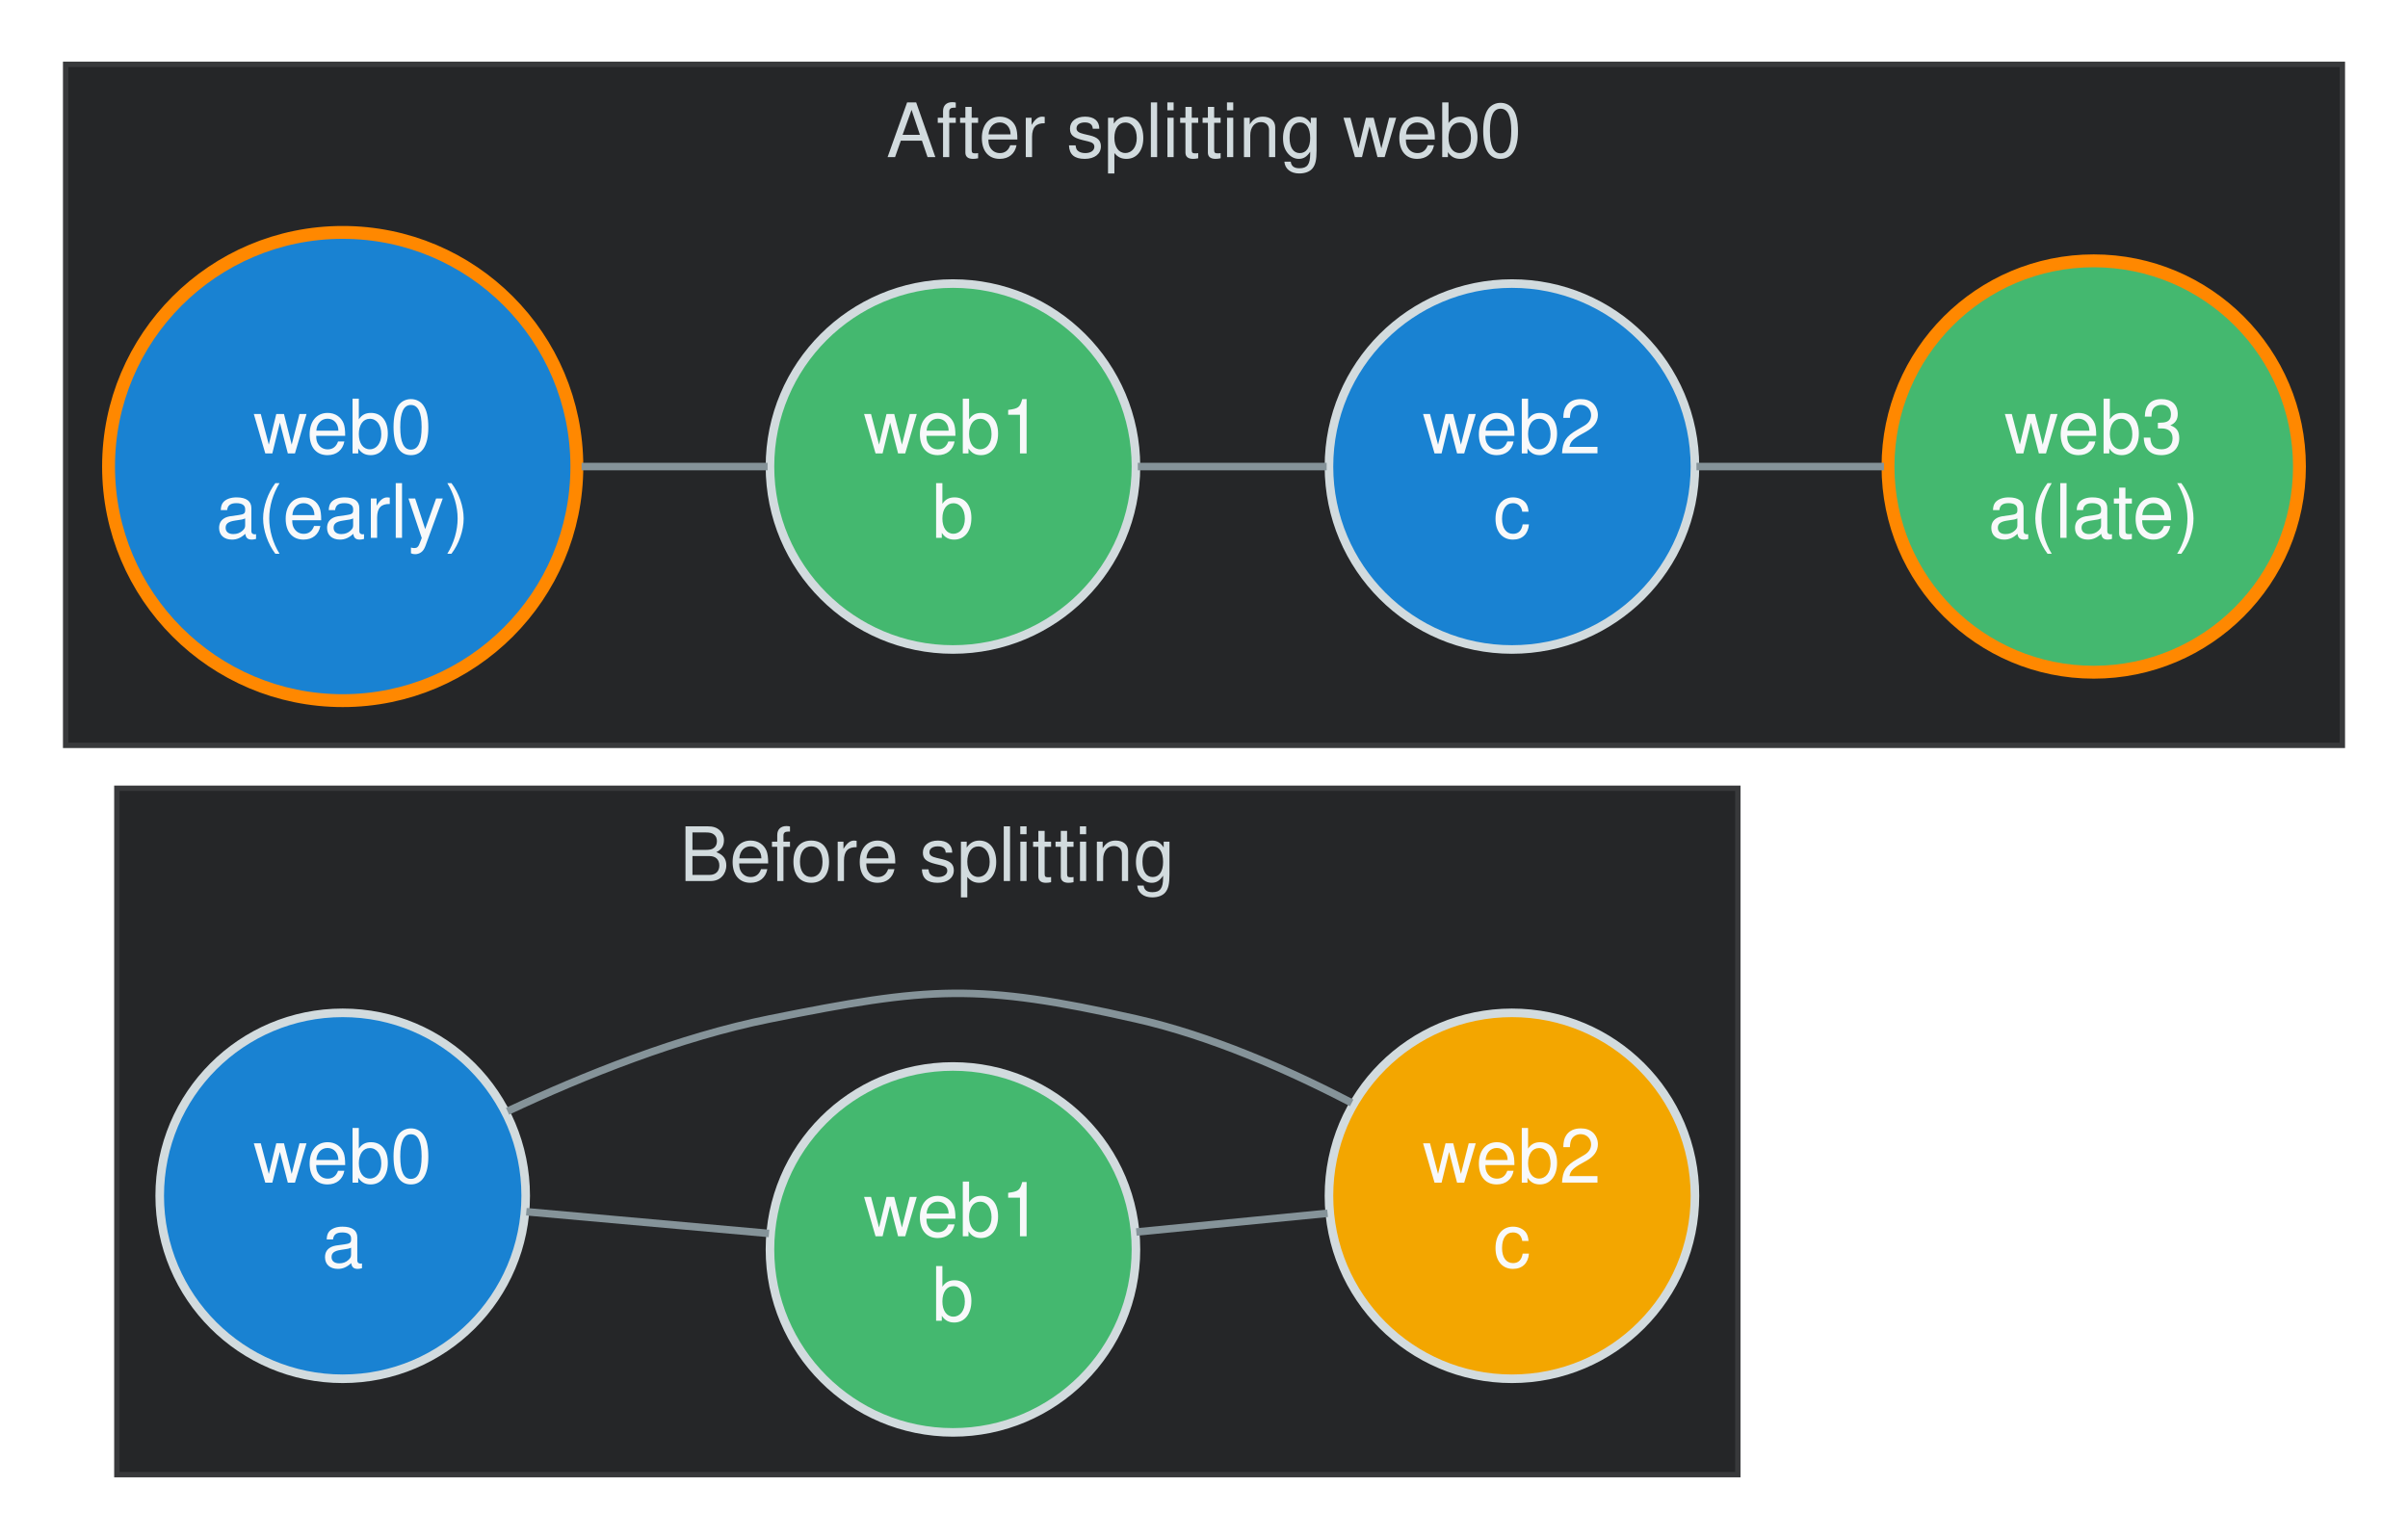
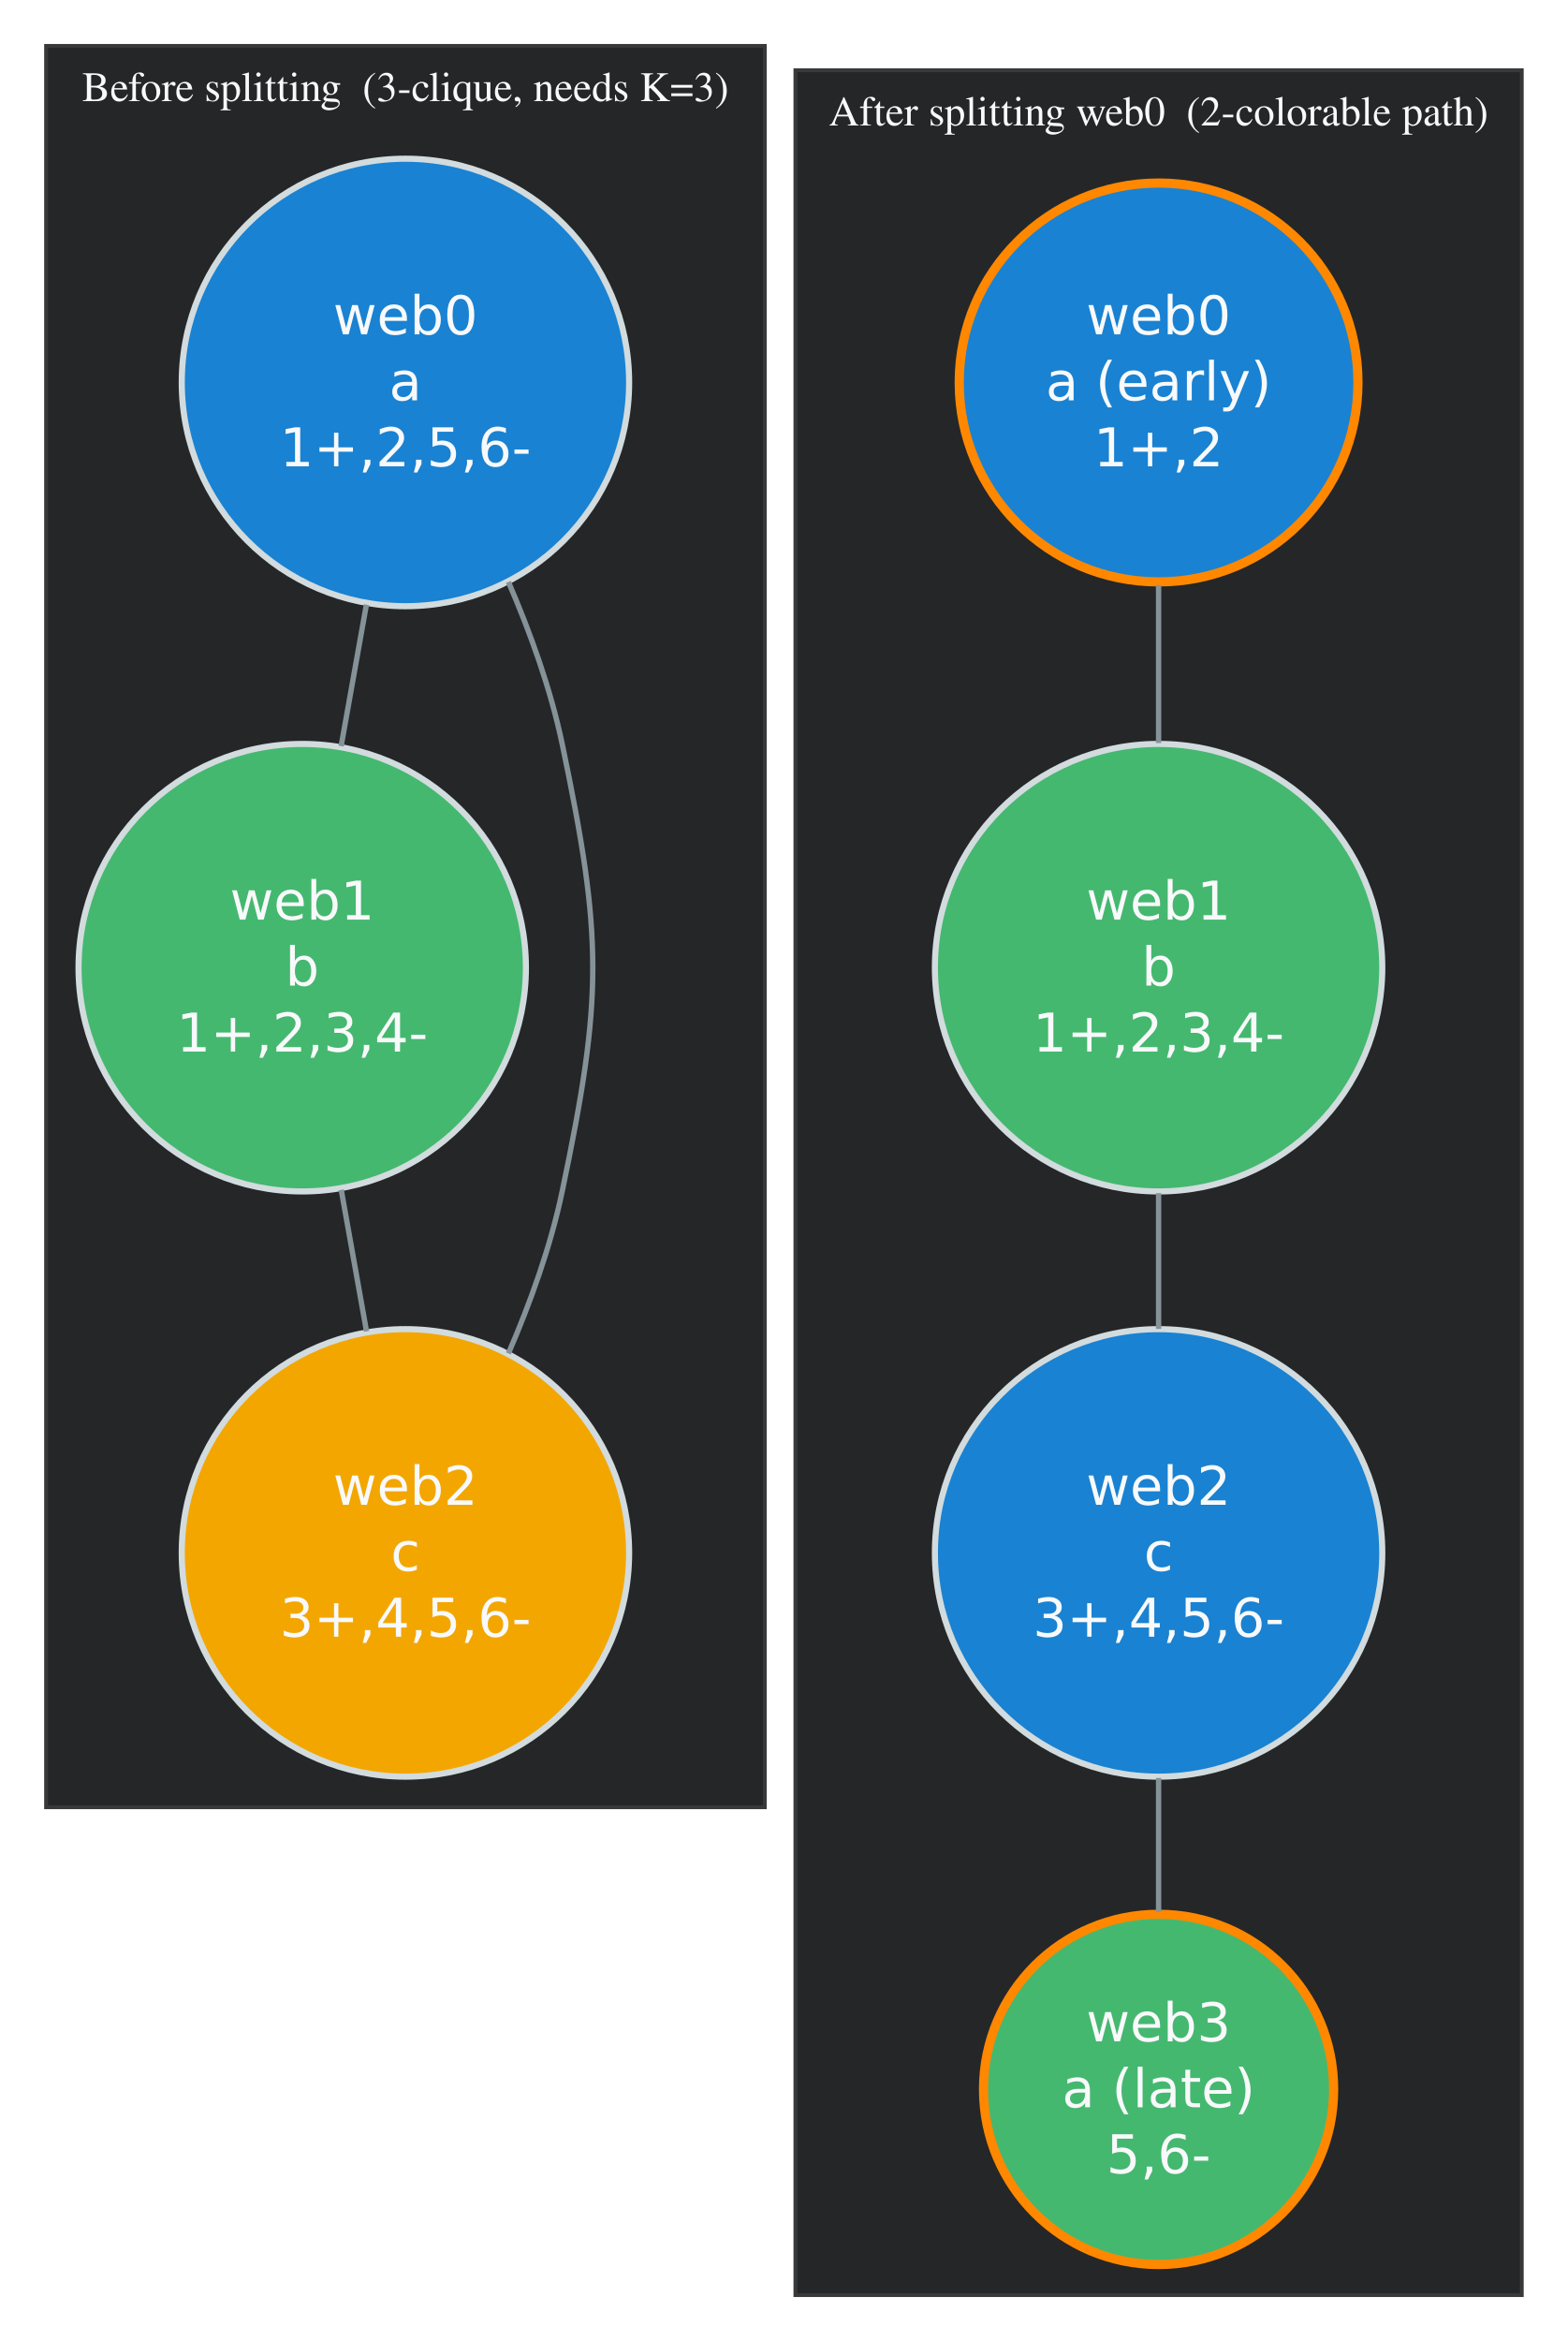
- <svg xmlns="http://www.w3.org/2000/svg" width="449pt" height="287pt" viewBox="0.00 0.00 448.52 287.00">
-   <g id="graph0" class="graph" transform="scale(1 1) rotate(0) translate(4 283)">
+ <svg xmlns="http://www.w3.org/2000/svg" width="410pt" height="612pt" viewBox="0.00 0.00 410.00 612.15">
+   <g id="graph0" class="graph" transform="scale(1 1) rotate(0) translate(4 608.15)">
    <g id="clust1" class="cluster">
-       <polygon fill="#252628" stroke="#38393b" points="17.55,-8 17.55,-136 319.8,-136 319.8,-8 17.55,-8" />
-       <text text-anchor="middle" x="168.67" y="-118.7" font-family="Helvetica,sans-Serif" font-size="14.00" fill="#d2dbde">Before splitting</text>
+       <polygon fill="#252628" stroke="#38393b" points="8,-135.57 8,-596.15 196,-596.15 196,-135.57 8,-135.57" />
+       <text text-anchor="middle" x="102" y="-581.7" font-family="Times,serif" font-size="11.00" fill="#f8f9fa">Before splitting  (3-clique, needs K=3)</text>
    </g>
    <g id="clust2" class="cluster">
-       <polygon fill="#252628" stroke="#38393b" points="8,-144 8,-271 432.52,-271 432.52,-144 8,-144" />
-       <text text-anchor="middle" x="220.26" y="-253.7" font-family="Helvetica,sans-Serif" font-size="14.00" fill="#d2dbde">After splitting web0</text>
+       <polygon fill="#252628" stroke="#38393b" points="204,-8 204,-589.78 394,-589.78 394,-8 204,-8" />
+       <text text-anchor="middle" x="299" y="-575.33" font-family="Times,serif" font-size="11.00" fill="#f8f9fa">After splitting web0  (2-colorable path)</text>
    </g>
    <g id="node1" class="node">
-       <ellipse fill="#1982d2" stroke="#d2dbde" stroke-width="1.6" cx="59.66" cy="-60" rx="34.12" ry="34.12" />
-       <text text-anchor="middle" x="59.66" y="-62.45" font-family="Helvetica,sans-Serif" font-size="14.00" fill="#f8f9fa">web0</text>
-       <text text-anchor="middle" x="59.66" y="-46.7" font-family="Helvetica,sans-Serif" font-size="14.00" fill="#f8f9fa">a</text>
+       <ellipse fill="#1982d2" stroke="#d2dbde" stroke-width="1.6" cx="102" cy="-508.14" rx="58.51" ry="58.51" />
+       <text text-anchor="middle" x="102" y="-520.71" font-family="DejaVu Sans" font-size="14.00" fill="#f8f9fa">web0</text>
+       <text text-anchor="middle" x="102" y="-503.46" font-family="DejaVu Sans" font-size="14.00" fill="#f8f9fa">a</text>
+       <text text-anchor="middle" x="102" y="-486.21" font-family="DejaVu Sans" font-size="14.00" fill="#f8f9fa">1+,2,5,6-</text>
    </g>
    <g id="node2" class="node">
-       <ellipse fill="#44b86f" stroke="#d2dbde" stroke-width="1.6" cx="173.45" cy="-50" rx="34.12" ry="34.12" />
-       <text text-anchor="middle" x="173.45" y="-52.45" font-family="Helvetica,sans-Serif" font-size="14.00" fill="#f8f9fa">web1</text>
-       <text text-anchor="middle" x="173.45" y="-36.7" font-family="Helvetica,sans-Serif" font-size="14.00" fill="#f8f9fa">b</text>
+       <ellipse fill="#44b86f" stroke="#d2dbde" stroke-width="1.6" cx="75" cy="-355.11" rx="58.51" ry="58.51" />
+       <text text-anchor="middle" x="75" y="-367.68" font-family="DejaVu Sans" font-size="14.00" fill="#f8f9fa">web1</text>
+       <text text-anchor="middle" x="75" y="-350.43" font-family="DejaVu Sans" font-size="14.00" fill="#f8f9fa">b</text>
+       <text text-anchor="middle" x="75" y="-333.18" font-family="DejaVu Sans" font-size="14.00" fill="#f8f9fa">1+,2,3,4-</text>
    </g>
    <g id="edge1" class="edge">
-       <path fill="none" stroke="#859399" stroke-width="1.4" d="M93.9,-57.03C108.19,-55.75 124.85,-54.26 139.15,-52.98" />
+       <path fill="none" stroke="#859399" stroke-width="1.4" d="M91.79,-450.04C89.63,-437.93 87.34,-425.14 85.18,-413.04" />
    </g>
    <g id="node3" class="node">
-       <ellipse fill="#f3a600" stroke="#d2dbde" stroke-width="1.6" cx="277.68" cy="-60" rx="34.12" ry="34.12" />
-       <text text-anchor="middle" x="277.68" y="-62.45" font-family="Helvetica,sans-Serif" font-size="14.00" fill="#f8f9fa">web2</text>
-       <text text-anchor="middle" x="277.68" y="-46.7" font-family="Helvetica,sans-Serif" font-size="14.00" fill="#f8f9fa">c</text>
+       <ellipse fill="#f3a600" stroke="#d2dbde" stroke-width="1.6" cx="102" cy="-202.08" rx="58.51" ry="58.51" />
+       <text text-anchor="middle" x="102" y="-214.66" font-family="DejaVu Sans" font-size="14.00" fill="#f8f9fa">web2</text>
+       <text text-anchor="middle" x="102" y="-197.41" font-family="DejaVu Sans" font-size="14.00" fill="#f8f9fa">c</text>
+       <text text-anchor="middle" x="102" y="-180.16" font-family="DejaVu Sans" font-size="14.00" fill="#f8f9fa">3+,4,5,6-</text>
    </g>
    <g id="edge2" class="edge">
-       <path fill="none" stroke="#859399" stroke-width="1.4" d="M207.64,-53.25C219.07,-54.36 231.86,-55.62 243.31,-56.74" />
+       <path fill="none" stroke="#859399" stroke-width="1.4" d="M85.21,-297.01C87.37,-284.9 89.66,-272.12 91.82,-260.01" />
    </g>
    <g id="edge3" class="edge">
-       <path fill="none" stroke="#859399" stroke-width="1.4" d="M247.8,-77.33C235.79,-83.58 221.44,-89.86 207.56,-93 177.99,-99.7 169.06,-98.98 139.33,-93 122.49,-89.61 104.76,-82.52 90.4,-75.77" />
+       <path fill="none" stroke="#859399" stroke-width="1.4" d="M128.94,-254.24C134.74,-267.66 140.02,-282.37 143,-296.6 153.67,-347.5 153.67,-362.72 143,-413.62 140.02,-427.85 134.74,-442.56 128.94,-455.98" />
    </g>
    <g id="node4" class="node">
-       <ellipse fill="#1982d2" stroke="#ff8800" stroke-width="2.4" cx="59.66" cy="-196" rx="43.66" ry="43.66" />
-       <text text-anchor="middle" x="59.66" y="-198.45" font-family="Helvetica,sans-Serif" font-size="14.00" fill="#f8f9fa">web0</text>
-       <text text-anchor="middle" x="59.66" y="-182.7" font-family="Helvetica,sans-Serif" font-size="14.00" fill="#f8f9fa">a(early)</text>
+       <ellipse fill="#1982d2" stroke="#ff8800" stroke-width="2.4" cx="299" cy="-508.14" rx="52.15" ry="52.15" />
+       <text text-anchor="middle" x="299" y="-520.71" font-family="DejaVu Sans" font-size="14.00" fill="#f8f9fa">web0</text>
+       <text text-anchor="middle" x="299" y="-503.46" font-family="DejaVu Sans" font-size="14.00" fill="#f8f9fa">a (early)</text>
+       <text text-anchor="middle" x="299" y="-486.21" font-family="DejaVu Sans" font-size="14.00" fill="#f8f9fa">1+,2</text>
    </g>
    <g id="node5" class="node">
-       <ellipse fill="#44b86f" stroke="#d2dbde" stroke-width="1.6" cx="173.45" cy="-196" rx="34.12" ry="34.12" />
-       <text text-anchor="middle" x="173.45" y="-198.45" font-family="Helvetica,sans-Serif" font-size="14.00" fill="#f8f9fa">web1</text>
-       <text text-anchor="middle" x="173.45" y="-182.7" font-family="Helvetica,sans-Serif" font-size="14.00" fill="#f8f9fa">b</text>
+       <ellipse fill="#44b86f" stroke="#d2dbde" stroke-width="1.6" cx="299" cy="-355.11" rx="58.51" ry="58.51" />
+       <text text-anchor="middle" x="299" y="-367.68" font-family="DejaVu Sans" font-size="14.00" fill="#f8f9fa">web1</text>
+       <text text-anchor="middle" x="299" y="-350.43" font-family="DejaVu Sans" font-size="14.00" fill="#f8f9fa">b</text>
+       <text text-anchor="middle" x="299" y="-333.18" font-family="DejaVu Sans" font-size="14.00" fill="#f8f9fa">1+,2,3,4-</text>
    </g>
    <g id="edge4" class="edge">
-       <path fill="none" stroke="#859399" stroke-width="1.4" d="M104.2,-196C115.73,-196 127.99,-196 138.89,-196" />
+       <path fill="none" stroke="#859399" stroke-width="1.4" d="M299,-455.16C299,-441.85 299,-427.46 299,-413.87" />
    </g>
    <g id="node6" class="node">
-       <ellipse fill="#1982d2" stroke="#d2dbde" stroke-width="1.6" cx="277.68" cy="-196" rx="34.12" ry="34.12" />
-       <text text-anchor="middle" x="277.68" y="-198.45" font-family="Helvetica,sans-Serif" font-size="14.00" fill="#f8f9fa">web2</text>
-       <text text-anchor="middle" x="277.68" y="-182.7" font-family="Helvetica,sans-Serif" font-size="14.00" fill="#f8f9fa">c</text>
+       <ellipse fill="#1982d2" stroke="#d2dbde" stroke-width="1.6" cx="299" cy="-202.08" rx="58.51" ry="58.51" />
+       <text text-anchor="middle" x="299" y="-214.66" font-family="DejaVu Sans" font-size="14.00" fill="#f8f9fa">web2</text>
+       <text text-anchor="middle" x="299" y="-197.41" font-family="DejaVu Sans" font-size="14.00" fill="#f8f9fa">c</text>
+       <text text-anchor="middle" x="299" y="-180.16" font-family="DejaVu Sans" font-size="14.00" fill="#f8f9fa">3+,4,5,6-</text>
    </g>
    <g id="edge5" class="edge">
-       <path fill="none" stroke="#859399" stroke-width="1.4" d="M207.92,-196C219.22,-196 231.83,-196 243.13,-196" />
+       <path fill="none" stroke="#859399" stroke-width="1.4" d="M299,-296.15C299,-284.51 299,-272.27 299,-260.64" />
    </g>
    <g id="node7" class="node">
-       <ellipse fill="#44b86f" stroke="#ff8800" stroke-width="2.4" cx="386.16" cy="-196" rx="38.36" ry="38.36" />
-       <text text-anchor="middle" x="386.16" y="-198.45" font-family="Helvetica,sans-Serif" font-size="14.00" fill="#f8f9fa">web3</text>
-       <text text-anchor="middle" x="386.16" y="-182.7" font-family="Helvetica,sans-Serif" font-size="14.00" fill="#f8f9fa">a(late)</text>
+       <ellipse fill="#44b86f" stroke="#ff8800" stroke-width="2.4" cx="299" cy="-61.79" rx="45.79" ry="45.79" />
+       <text text-anchor="middle" x="299" y="-74.36" font-family="DejaVu Sans" font-size="14.00" fill="#f8f9fa">web3</text>
+       <text text-anchor="middle" x="299" y="-57.11" font-family="DejaVu Sans" font-size="14.00" fill="#f8f9fa">a (late)</text>
+       <text text-anchor="middle" x="299" y="-39.86" font-family="DejaVu Sans" font-size="14.00" fill="#f8f9fa">5,6-</text>
    </g>
    <g id="edge6" class="edge">
-       <path fill="none" stroke="#859399" stroke-width="1.4" d="M312.08,-196C323.18,-196 335.62,-196 347.05,-196" />
+       <path fill="none" stroke="#859399" stroke-width="1.4" d="M299,-143.23C299,-131.54 299,-119.4 299,-108.21" />
    </g>
  </g>
</svg>
